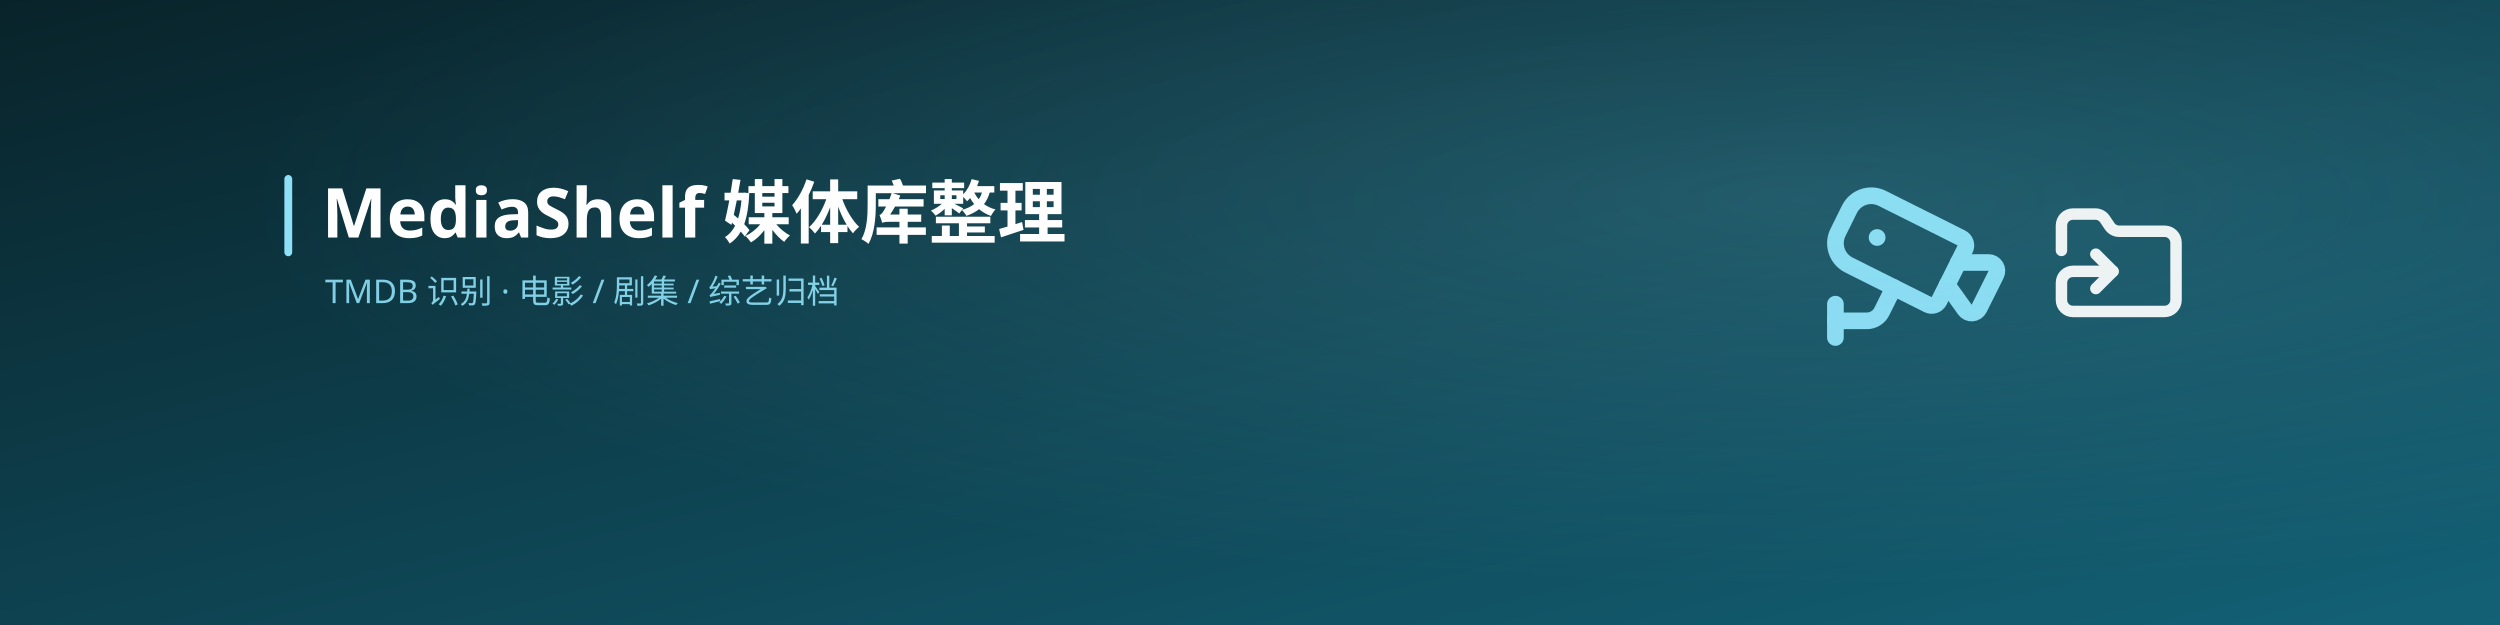
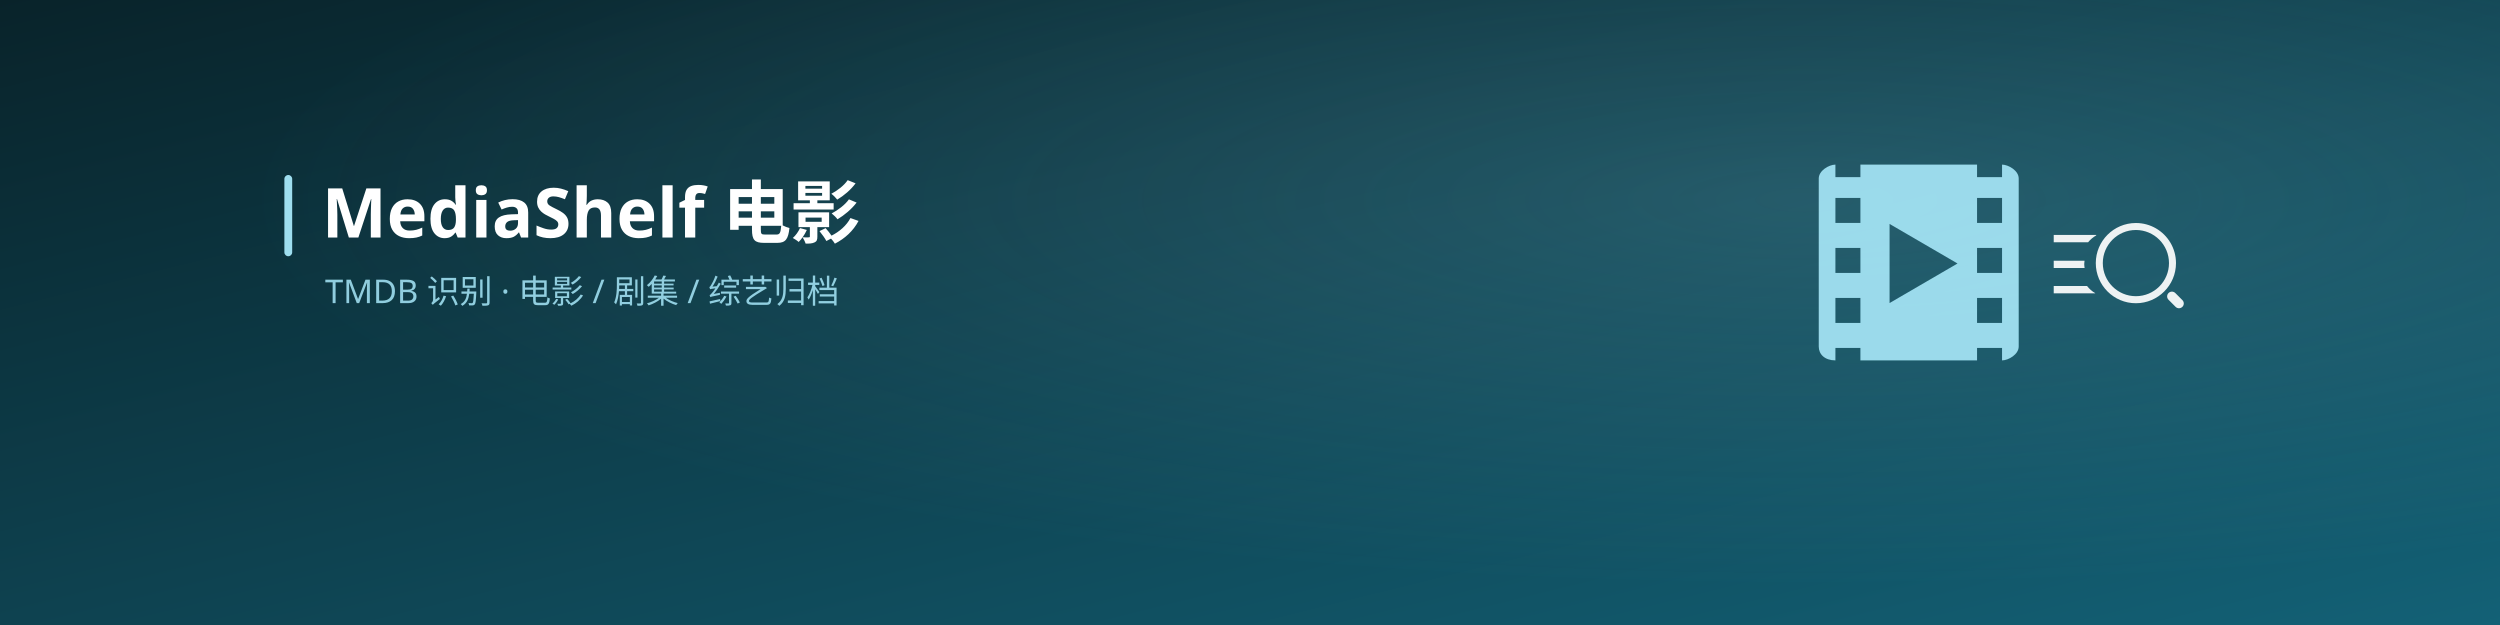
<svg xmlns="http://www.w3.org/2000/svg" width="1600" height="400" viewBox="0 0 1600 400" font-family="Microsoft YaHei, PingFang SC, sans-serif">
  <defs>
    <linearGradient id="bg" x1="0" y1="0" x2="1" y2="1">
      <stop offset="0%" stop-color="#09232a" />
      <stop offset="100%" stop-color="#136176" />
    </linearGradient>
    <radialGradient id="glow" cx="72%" cy="32%" r="62%">
-       <stop offset="0%" stop-color="#8ee0f6" stop-opacity="0.16" />
-       <stop offset="100%" stop-color="#8ee0f6" stop-opacity="0" />
+       <stop offset="0%" stop-color="#9edeef" stop-opacity="0.16" />
+       <stop offset="100%" stop-color="#9edeef" stop-opacity="0" />
    </radialGradient>
  </defs>
  <rect width="1600" height="400" fill="url(#bg)" />
  <rect width="1600" height="400" fill="url(#glow)" />
-   <g transform="translate(1164.00,104.00) scale(5.33333)" fill="none" stroke="#8ee0f6" stroke-width="2" stroke-linecap="round" stroke-linejoin="round" opacity="0.97">
-     <path d="M16.75 12h3.632a1 1 0 0 1 .894 1.447l-2.034 4.069a1 1 0 0 1-1.708.134l-2.124-2.97" />
-     <path d="M17.106 9.053a1 1 0 0 1 .447 1.341l-3.106 6.211a1 1 0 0 1-1.342.447L3.61 12.3a2.92 2.92 0 0 1-1.3-3.91L3.69 5.6a2.92 2.92 0 0 1 3.92-1.3z" />
-     <path d="M2 19h3.76a2 2 0 0 0 1.8-1.1L9 15" />
-     <path d="M2 21v-4" />
-     <path d="M7 9h.01" />
+   <g transform="translate(1164.00,105.35) scale(0.12237)" fill="#9edeef" opacity="0.97">
+     <path d="M958.638 65.362 827.915 65.362 827.915 0 217.872 0 217.872 65.362 87.149 65.362 87.149 0C52.868 0.344 0 31.834 0 72.404L0 951.596C0 992.185 31.081 1023.656 87.149 1024L87.149 958.638 217.872 958.638 217.872 1024 827.915 1024 827.915 958.638 958.638 958.638 958.638 1024C992.919 1023.637 1045.787 992.185 1045.787 951.596L1045.787 72.404C1045.787 31.834 992.919 0.363 958.638 0L958.638 65.362ZM87.149 697.191 217.872 697.191 217.872 827.915 87.149 827.915 87.149 697.191ZM827.915 697.191 958.638 697.191 958.638 827.915 827.915 827.915 827.915 697.191ZM87.149 435.745 217.872 435.745 217.872 566.468 87.149 566.468 87.149 435.745ZM827.915 435.745 958.638 435.745 958.638 566.468 827.915 566.468 827.915 435.745ZM87.149 174.298 217.872 174.298 217.872 305.021 87.149 305.021 87.149 174.298ZM827.915 174.298 958.638 174.298 958.638 305.021 827.915 305.021 827.915 174.298ZM370.383 724.04 370.383 310.303 725.748 517.172 370.383 724.04 370.383 724.04Z" p-id="9621" />
  </g>
-   <g transform="translate(1312.00,126.00) scale(3.66667)" fill="none" stroke="#ffffff" stroke-width="2" stroke-linecap="round" stroke-linejoin="round" opacity="0.92">
-     <path d="M2 9.35V5a2 2 0 0 1 2-2h3.9a2 2 0 0 1 1.69.9l.81 1.2a2 2 0 0 0 1.67.9H20a2 2 0 0 1 2 2v10a2 2 0 0 1-2 2H4a2 2 0 0 1-2-2v-3a2 2 0 0 1 2-2h7" />
-     <path d="m8 16 3-3-3-3" />
+   <g transform="translate(1312.00,126.00) scale(0.08594)" fill="#ffffff" opacity="0.92">
+     <path d="M639.68 194.624c-164.992 0-298.688 133.632-298.688 298.56 0 165.056 133.632 298.88 298.688 298.88 164.8 0 298.56-133.888 298.56-298.88 0-110.528-60.032-206.912-149.12-258.624C745.216 209.152 694.08 194.624 639.68 194.624zM639.68 739.648c-136.064 0-246.464-110.272-246.464-246.464 0-136.128 110.336-246.528 246.464-246.528s246.4 110.336 246.4 246.528C886.208 629.376 775.808 739.648 639.68 739.648z" p-id="12565" />
+     <path d="M985.664 768.64c14.208 13.952 14.208 36.544 0 50.432l0 0c-14.016 13.824-36.48 13.824-50.368 0l-52.48-52.8c-14.08-13.824-14.08-36.352 0-50.176l0 0c13.888-13.952 36.48-13.952 50.432 0L985.664 768.64z" p-id="12566" />
+     <path d="M344.256 286.912 344.256 283.392 27.712 283.392l0 54.4 256.256 0C301.056 316.992 321.344 299.968 344.256 286.912z" p-id="12567" />
+     <path d="M257.344 475.328 27.712 475.328l0 54.4 230.016 0C256.64 520.448 254.912 511.552 254.912 501.888 254.784 492.8 256.64 484.16 257.344 475.328z" p-id="12568" />
+     <path d="M275.84 663.616 27.712 663.616l0 54.464 308.672 0 0-1.216C313.28 703.552 292.928 685.696 275.84 663.616z" p-id="12569" />
  </g>
-   <rect x="182" y="112" width="5" height="52" fill="#8ee0f6" rx="2.5" />
-   <text x="206" y="152" font-size="44" font-weight="bold" fill="#ffffff">MediaShelf 媒体库整理</text>
-   <text x="208" y="194" font-size="21" fill="#8ee0f6" opacity="0.9">TMDB 识别 · 电影 / 剧集 / 综艺归档</text>
+   <rect x="182" y="112" width="5" height="52" fill="#9edeef" rx="2.5" />
+   <text x="206" y="152" font-size="44" font-weight="bold" fill="#ffffff">MediaShelf 电影</text>
+   <text x="208" y="194" font-size="21" fill="#9edeef" opacity="0.9">TMDB 识别 · 电影 / 剧集 / 综艺归档</text>
</svg>
